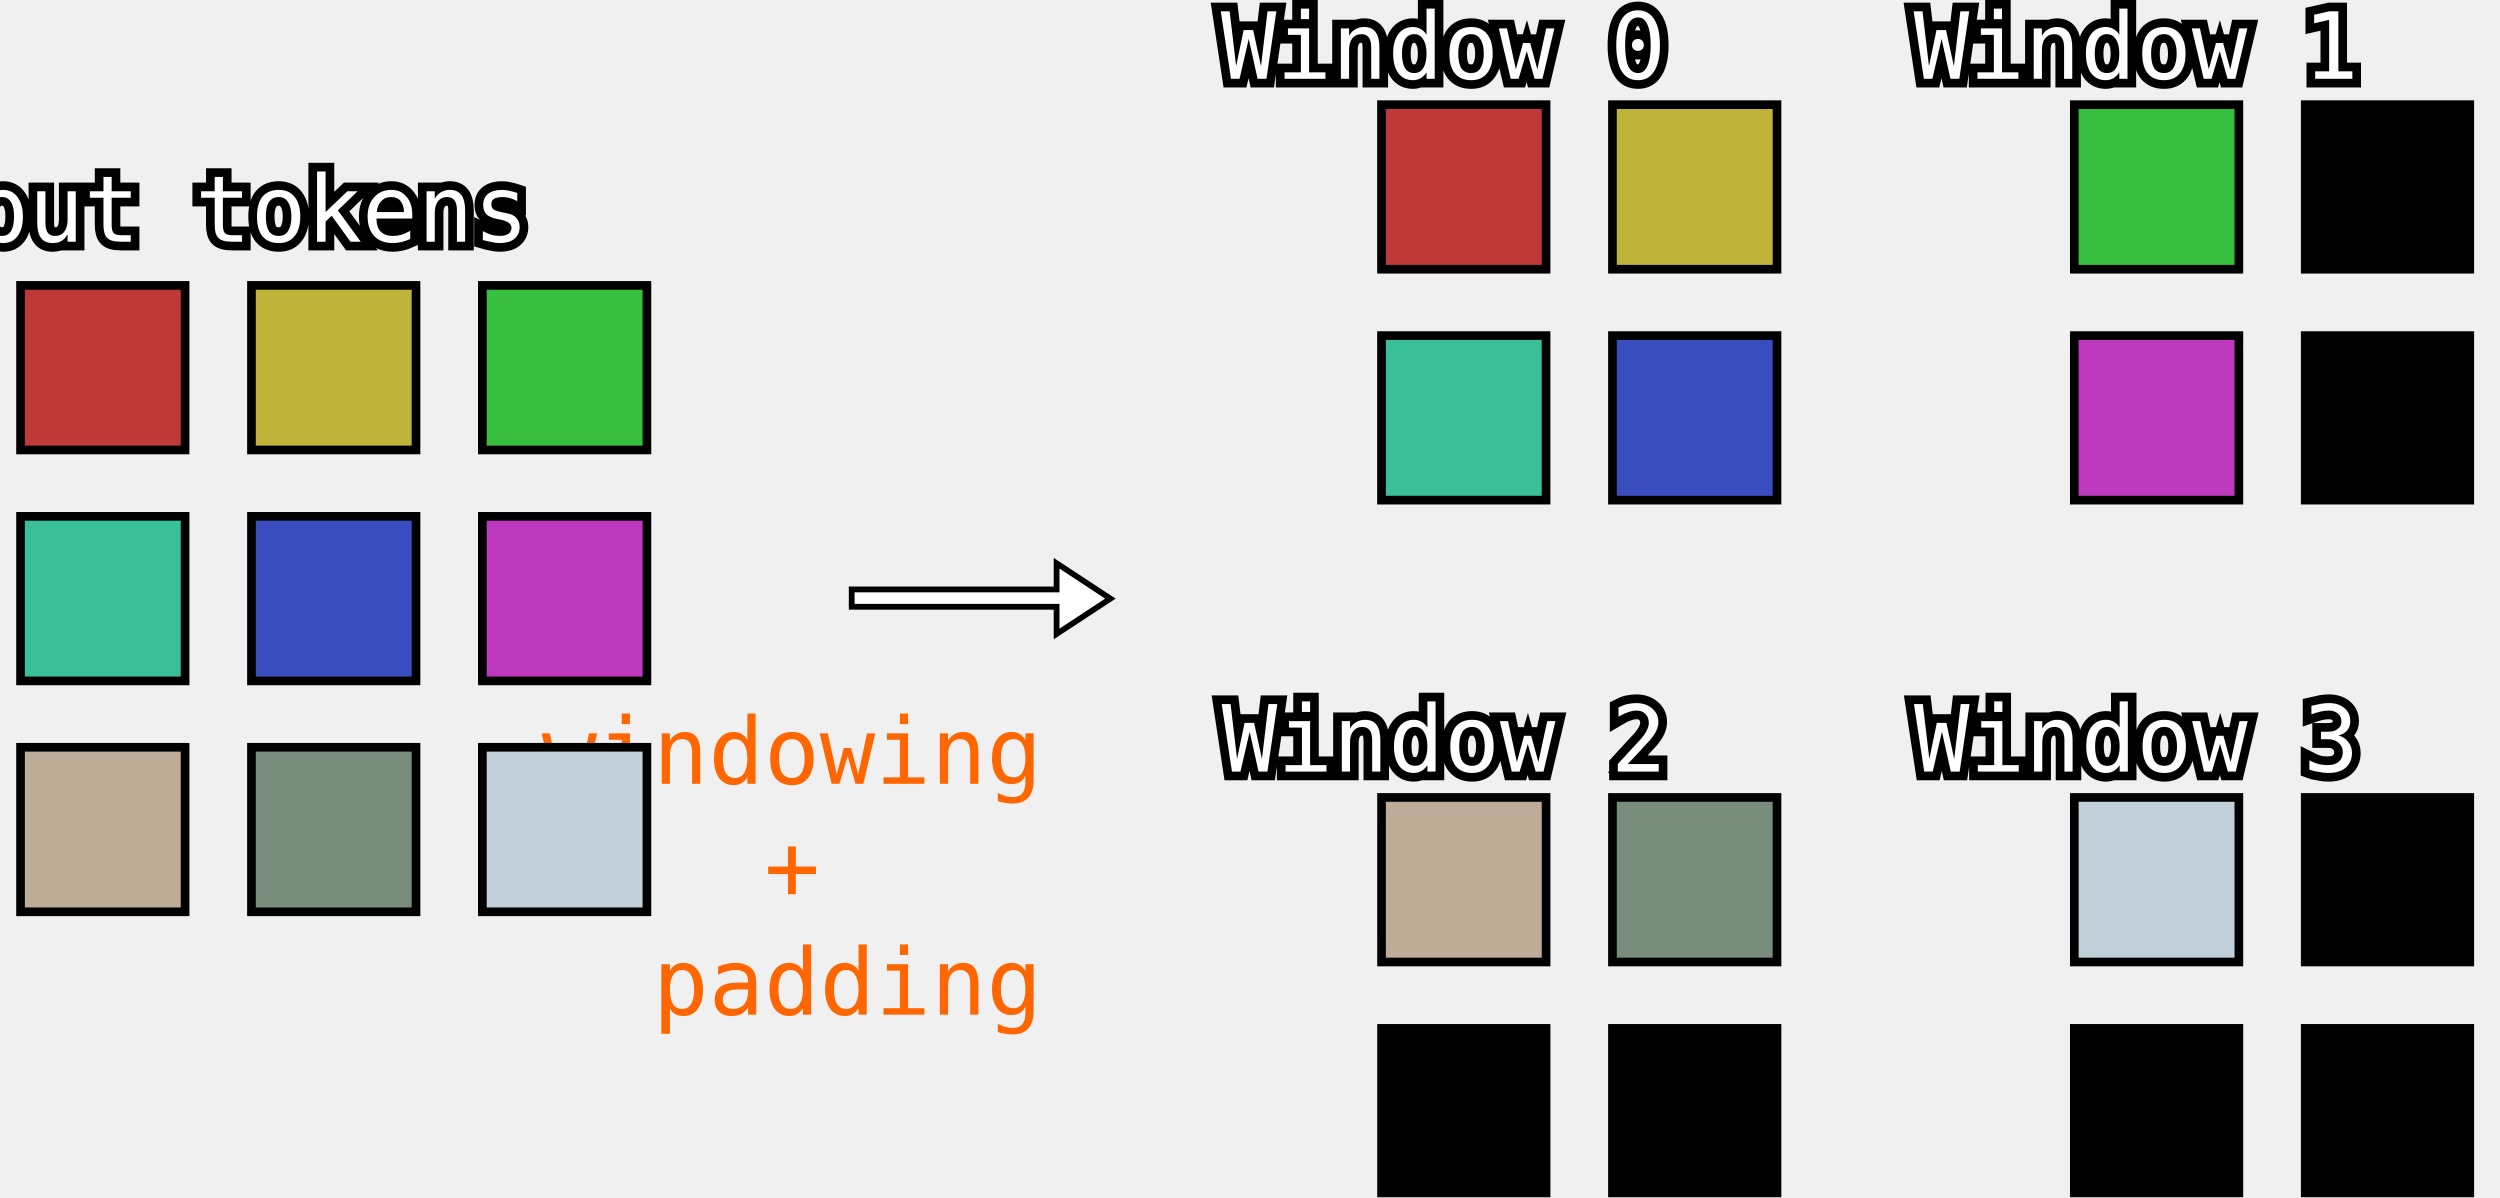
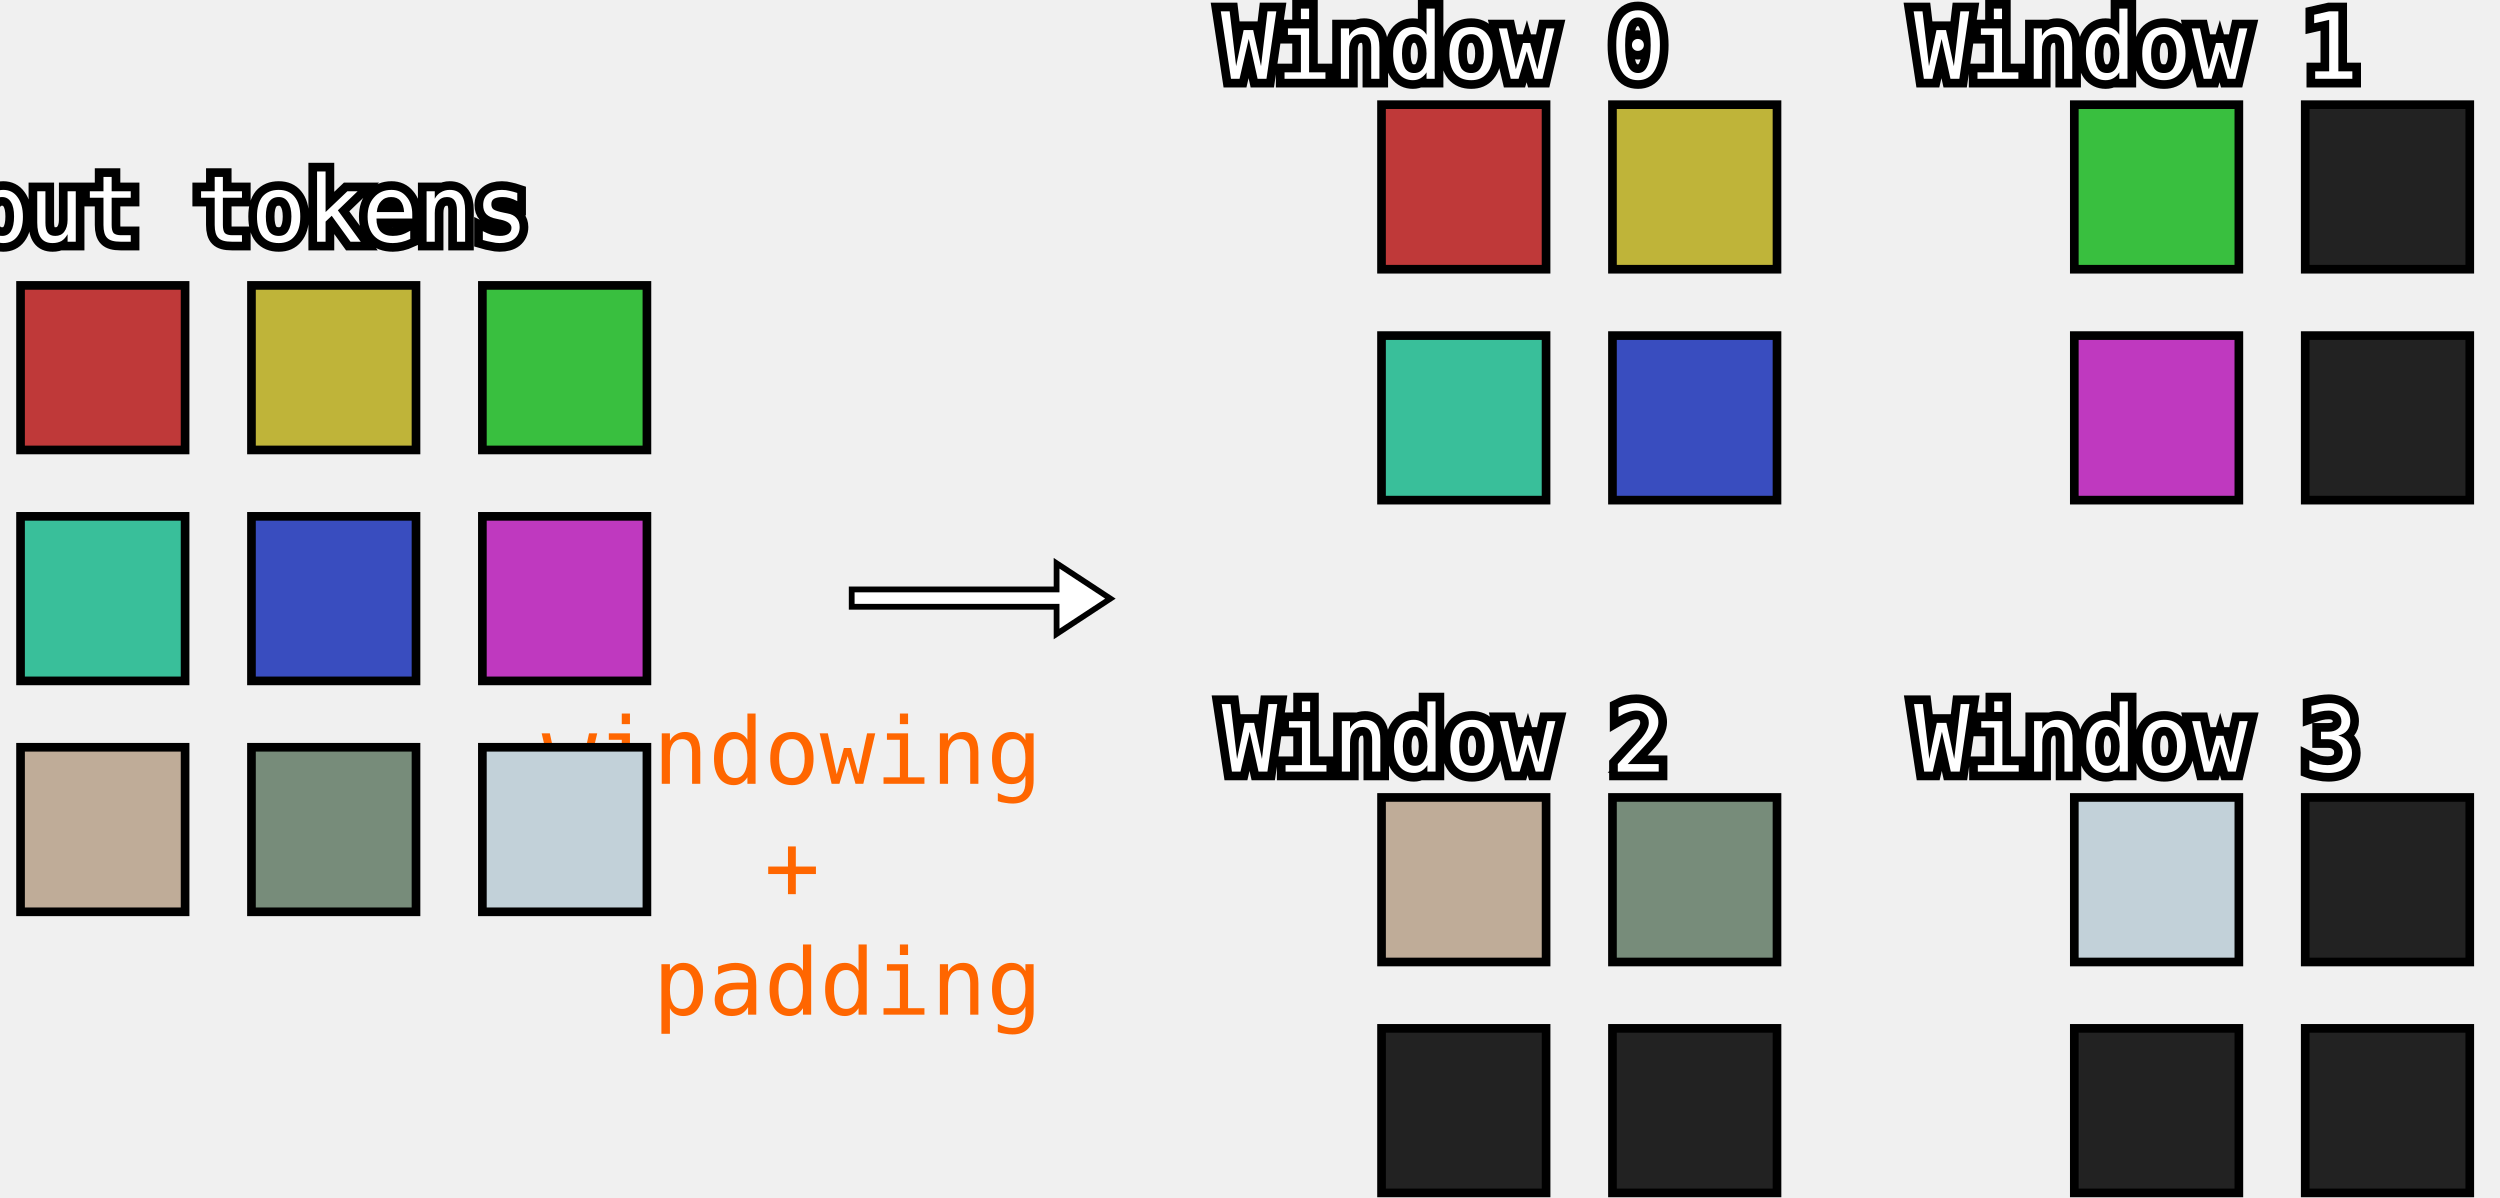
<svg xmlns="http://www.w3.org/2000/svg" width="433.044" height="207.383" viewBox="0 0 114.576 54.87">
  <g stroke-linecap="square" paint-order="markers stroke fill">
    <text xml:space="preserve" x="-1167.447" y="-154.176" fill="#f60" stroke-width=".265" font-family="Monospace" font-size="4.233" style="text-align:center" text-anchor="middle" transform="translate(1212.66 190.097)">
      <tspan x="-1167.447" y="-154.176" style="text-align:center">windowing</tspan>
      <tspan x="-1167.447" y="-148.884" style="text-align:center">+</tspan>
      <tspan x="-1167.447" y="-143.593" style="text-align:center">padding</tspan>
    </text>
    <path fill="#fff" stroke="#000" stroke-width=".529" d="m48.556 28.81 2.093-1.375-2.093-1.375v1.087h-9.39v.53h9.39z" />
    <text xml:space="preserve" x="-1197.339" y="-179.021" fill="#fff" stroke="#000" stroke-width=".794" font-family="Monospace" font-size="4.233" font-weight="400" style="text-align:center;" text-anchor="middle" transform="translate(1212.66 190.097)">
      <tspan x="-1197.339" y="-179.021" style="text-align:center;">input tokens</tspan>
    </text>
    <path fill="#bf3939" stroke="#000" stroke-width=".794" d="M-1211.52-176.818h7.144v7.144h-7.144z" style="" transform="translate(1212.66 190.097)" />
    <path fill="#39bf3f" stroke="#000" stroke-width=".794" d="M-1190.354-176.818h7.144v7.144h-7.144z" style="" transform="translate(1212.66 190.097)" />
    <path fill="#bfb439" stroke="#000" stroke-width=".794" d="M-1200.937-176.818h7.144v7.144h-7.144z" style="" transform="translate(1212.66 190.097)" />
    <path fill="#bfac98" stroke="#000" stroke-width=".794" d="M-1211.52-155.651h7.144v7.144h-7.144z" style="" transform="translate(1212.66 190.097)" />
    <path fill="#c2d1d9" stroke="#000" stroke-width=".794" d="M-1190.354-155.651h7.144v7.144h-7.144z" style="" transform="translate(1212.66 190.097)" />
    <path fill="#778c7a" stroke="#000" stroke-width=".794" d="M-1200.937-155.651h7.144v7.144h-7.144z" style="" transform="translate(1212.66 190.097)" />
    <path fill="#39bf9a" stroke="#000" stroke-width=".794" d="M-1211.52-166.234h7.144v7.144h-7.144z" style="" transform="translate(1212.66 190.097)" />
    <path fill="#bf39bf" stroke="#000" stroke-width=".794" d="M-1190.354-166.234h7.144v7.144h-7.144z" style="" transform="translate(1212.66 190.097)" />
    <path fill="#394dbf" stroke="#000" stroke-width=".794" d="M-1200.937-166.234h7.144v7.144h-7.144z" style="" transform="translate(1212.66 190.097)" />
    <text xml:space="preserve" x="-1140.144" y="-186.484" fill="#fff" stroke="#000" stroke-width=".794" font-family="Monospace" font-size="4.233" font-weight="400" style="text-align:center;" text-anchor="middle" transform="translate(1212.66 190.097)">
      <tspan x="-1140.144" y="-186.484" style="text-align:center;">Window 0</tspan>
    </text>
    <path fill="#bf3939" stroke="#000" stroke-width=".794" d="M-1149.146-185.101h7.144v7.144h-7.144z" style="" transform="translate(1212.66 190.097)" />
    <path fill="#bfb439" stroke="#000" stroke-width=".794" d="M-1138.562-185.101h7.144v7.144h-7.144z" style="" transform="translate(1212.66 190.097)" />
    <path fill="#39bf9a" stroke="#000" stroke-width=".794" d="M-1149.146-174.518h7.144v7.144h-7.144z" style="" transform="translate(1212.66 190.097)" />
    <path fill="#394dbf" stroke="#000" stroke-width=".794" d="M-1138.562-174.518h7.144v7.144h-7.144z" style="" transform="translate(1212.66 190.097)" />
    <text xml:space="preserve" x="-1108.388" y="-186.484" fill="#fff" stroke="#000" stroke-width=".794" font-family="Monospace" font-size="4.233" font-weight="400" style="text-align:center;" text-anchor="middle" transform="translate(1212.66 190.097)">
      <tspan x="-1108.388" y="-186.484" style="text-align:center;">Window 1</tspan>
    </text>
    <path fill="#39bf3f" stroke="#000" stroke-width=".794" d="M-1117.395-185.101h7.144v7.144h-7.144z" style="" transform="translate(1212.66 190.097)" />
    <path fill="#bf39bf" stroke="#000" stroke-width=".794" d="M-1117.395-174.518h7.144v7.144h-7.144z" style="" transform="translate(1212.66 190.097)" />
-     <path stroke="#000" stroke-width=".794" d="M-1106.812-174.518h7.144v7.144h-7.144zm0-10.583h7.144v7.144h-7.144z" style="" transform="translate(1212.66 190.097)" />
+     <path fill="#222" stroke="#000" stroke-width=".794" d="M-1106.812-174.518h7.144v7.144h-7.144zm0-10.583h7.144v7.144h-7.144z" style="" transform="translate(1212.66 190.097)" />
    <text xml:space="preserve" x="-1108.373" y="-154.734" fill="#fff" stroke="#000" stroke-width=".794" font-family="Monospace" font-size="4.233" font-weight="400" style="text-align:center;" text-anchor="middle" transform="translate(1212.66 190.097)">
      <tspan x="-1108.373" y="-154.734" style="text-align:center;">Window 3</tspan>
    </text>
    <path fill="#c2d1d9" stroke="#000" stroke-width=".794" d="M-1117.395-153.351h7.144v7.144h-7.144z" style="" transform="translate(1212.66 190.097)" />
-     <path stroke="#000" stroke-width=".794" d="M-1106.812-142.768h7.144v7.144h-7.144zm0-10.583h7.144v7.144h-7.144zm-10.583 10.583h7.144v7.144h-7.144z" style="" transform="translate(1212.66 190.097)" />
+     <path fill="#222" stroke="#000" stroke-width=".794" d="M-1106.812-142.768h7.144v7.144h-7.144zm0-10.583h7.144v7.144h-7.144zm-10.583 10.583h7.144v7.144h-7.144z" style="" transform="translate(1212.66 190.097)" />
    <text xml:space="preserve" x="-1140.102" y="-154.734" fill="#fff" stroke="#000" stroke-width=".794" font-family="Monospace" font-size="4.233" font-weight="400" style="text-align:center;" text-anchor="middle" transform="translate(1212.66 190.097)">
      <tspan x="-1140.102" y="-154.734" style="text-align:center;">Window 2</tspan>
    </text>
    <path fill="#bfac98" stroke="#000" stroke-width=".794" d="M-1149.145-153.351h7.144v7.144h-7.144z" style="" transform="translate(1212.66 190.097)" />
    <path fill="#778c7a" stroke="#000" stroke-width=".794" d="M-1138.562-153.351h7.144v7.144h-7.144z" style="" transform="translate(1212.66 190.097)" />
-     <path stroke="#000" stroke-width=".794" d="M-1138.562-142.768h7.144v7.144h-7.144zm-10.583 0h7.144v7.144h-7.144z" style="" transform="translate(1212.66 190.097)" />
+     <path fill="#222" stroke="#000" stroke-width=".794" d="M-1138.562-142.768h7.144v7.144h-7.144zm-10.583 0h7.144v7.144h-7.144z" style="" transform="translate(1212.66 190.097)" />
  </g>
</svg>
